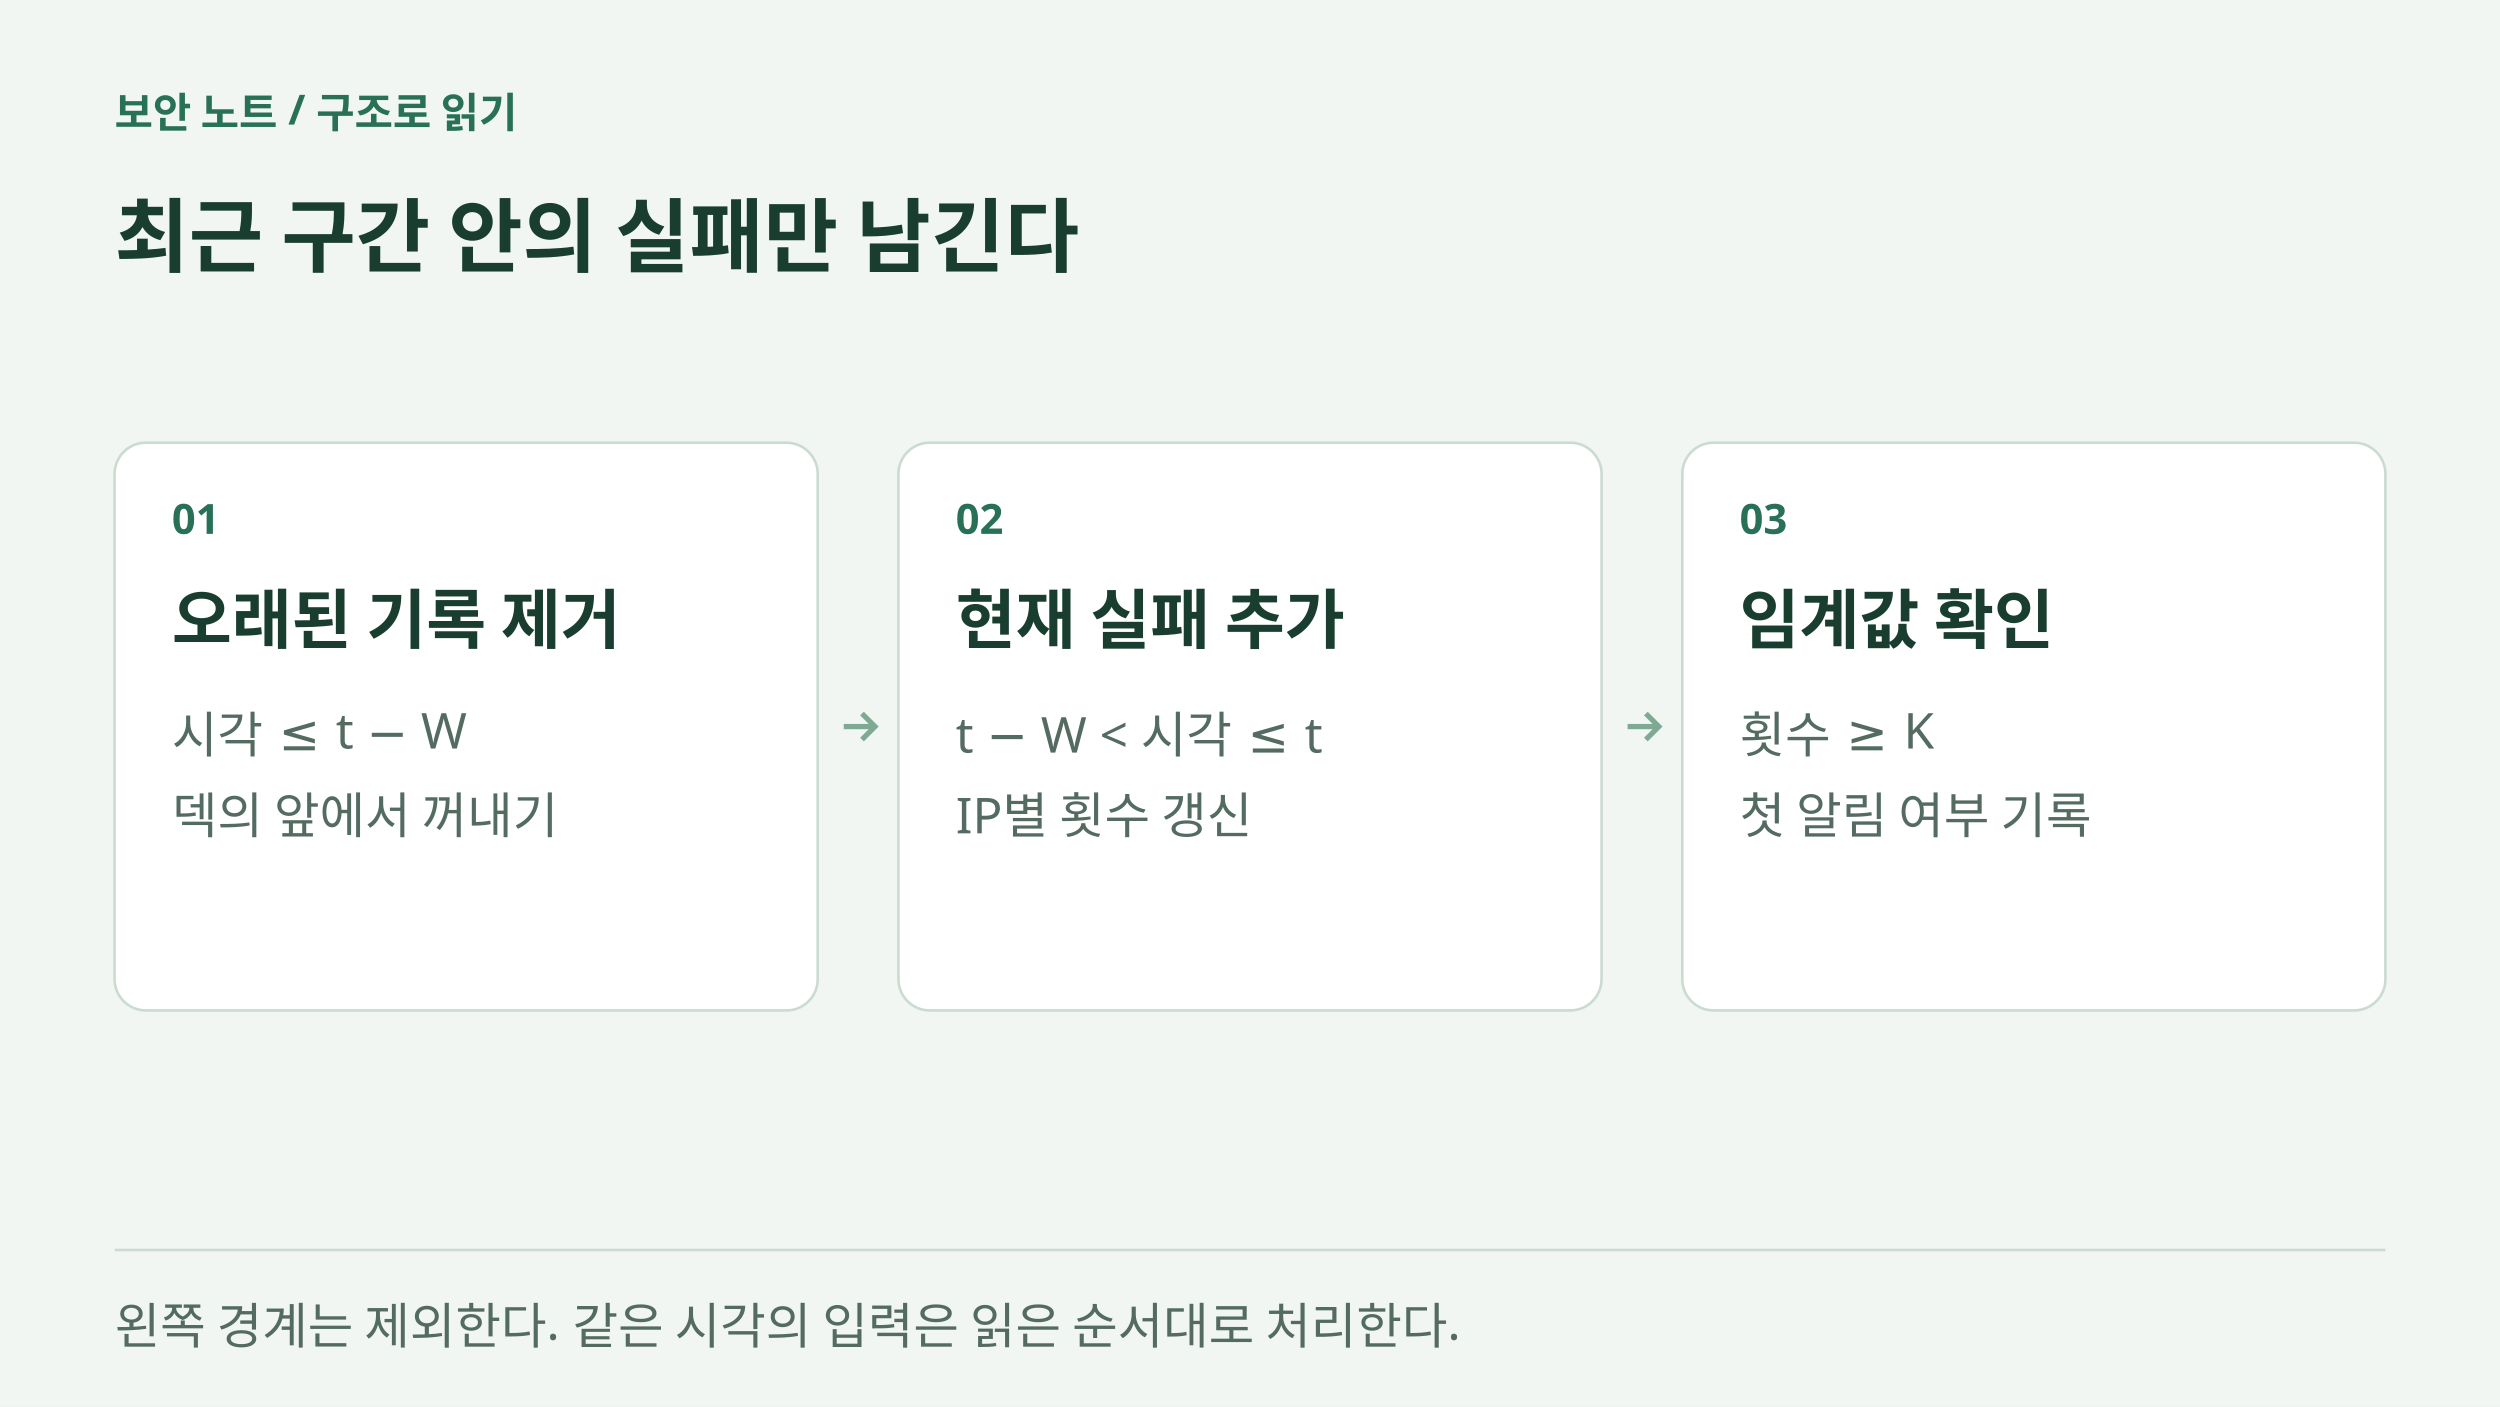
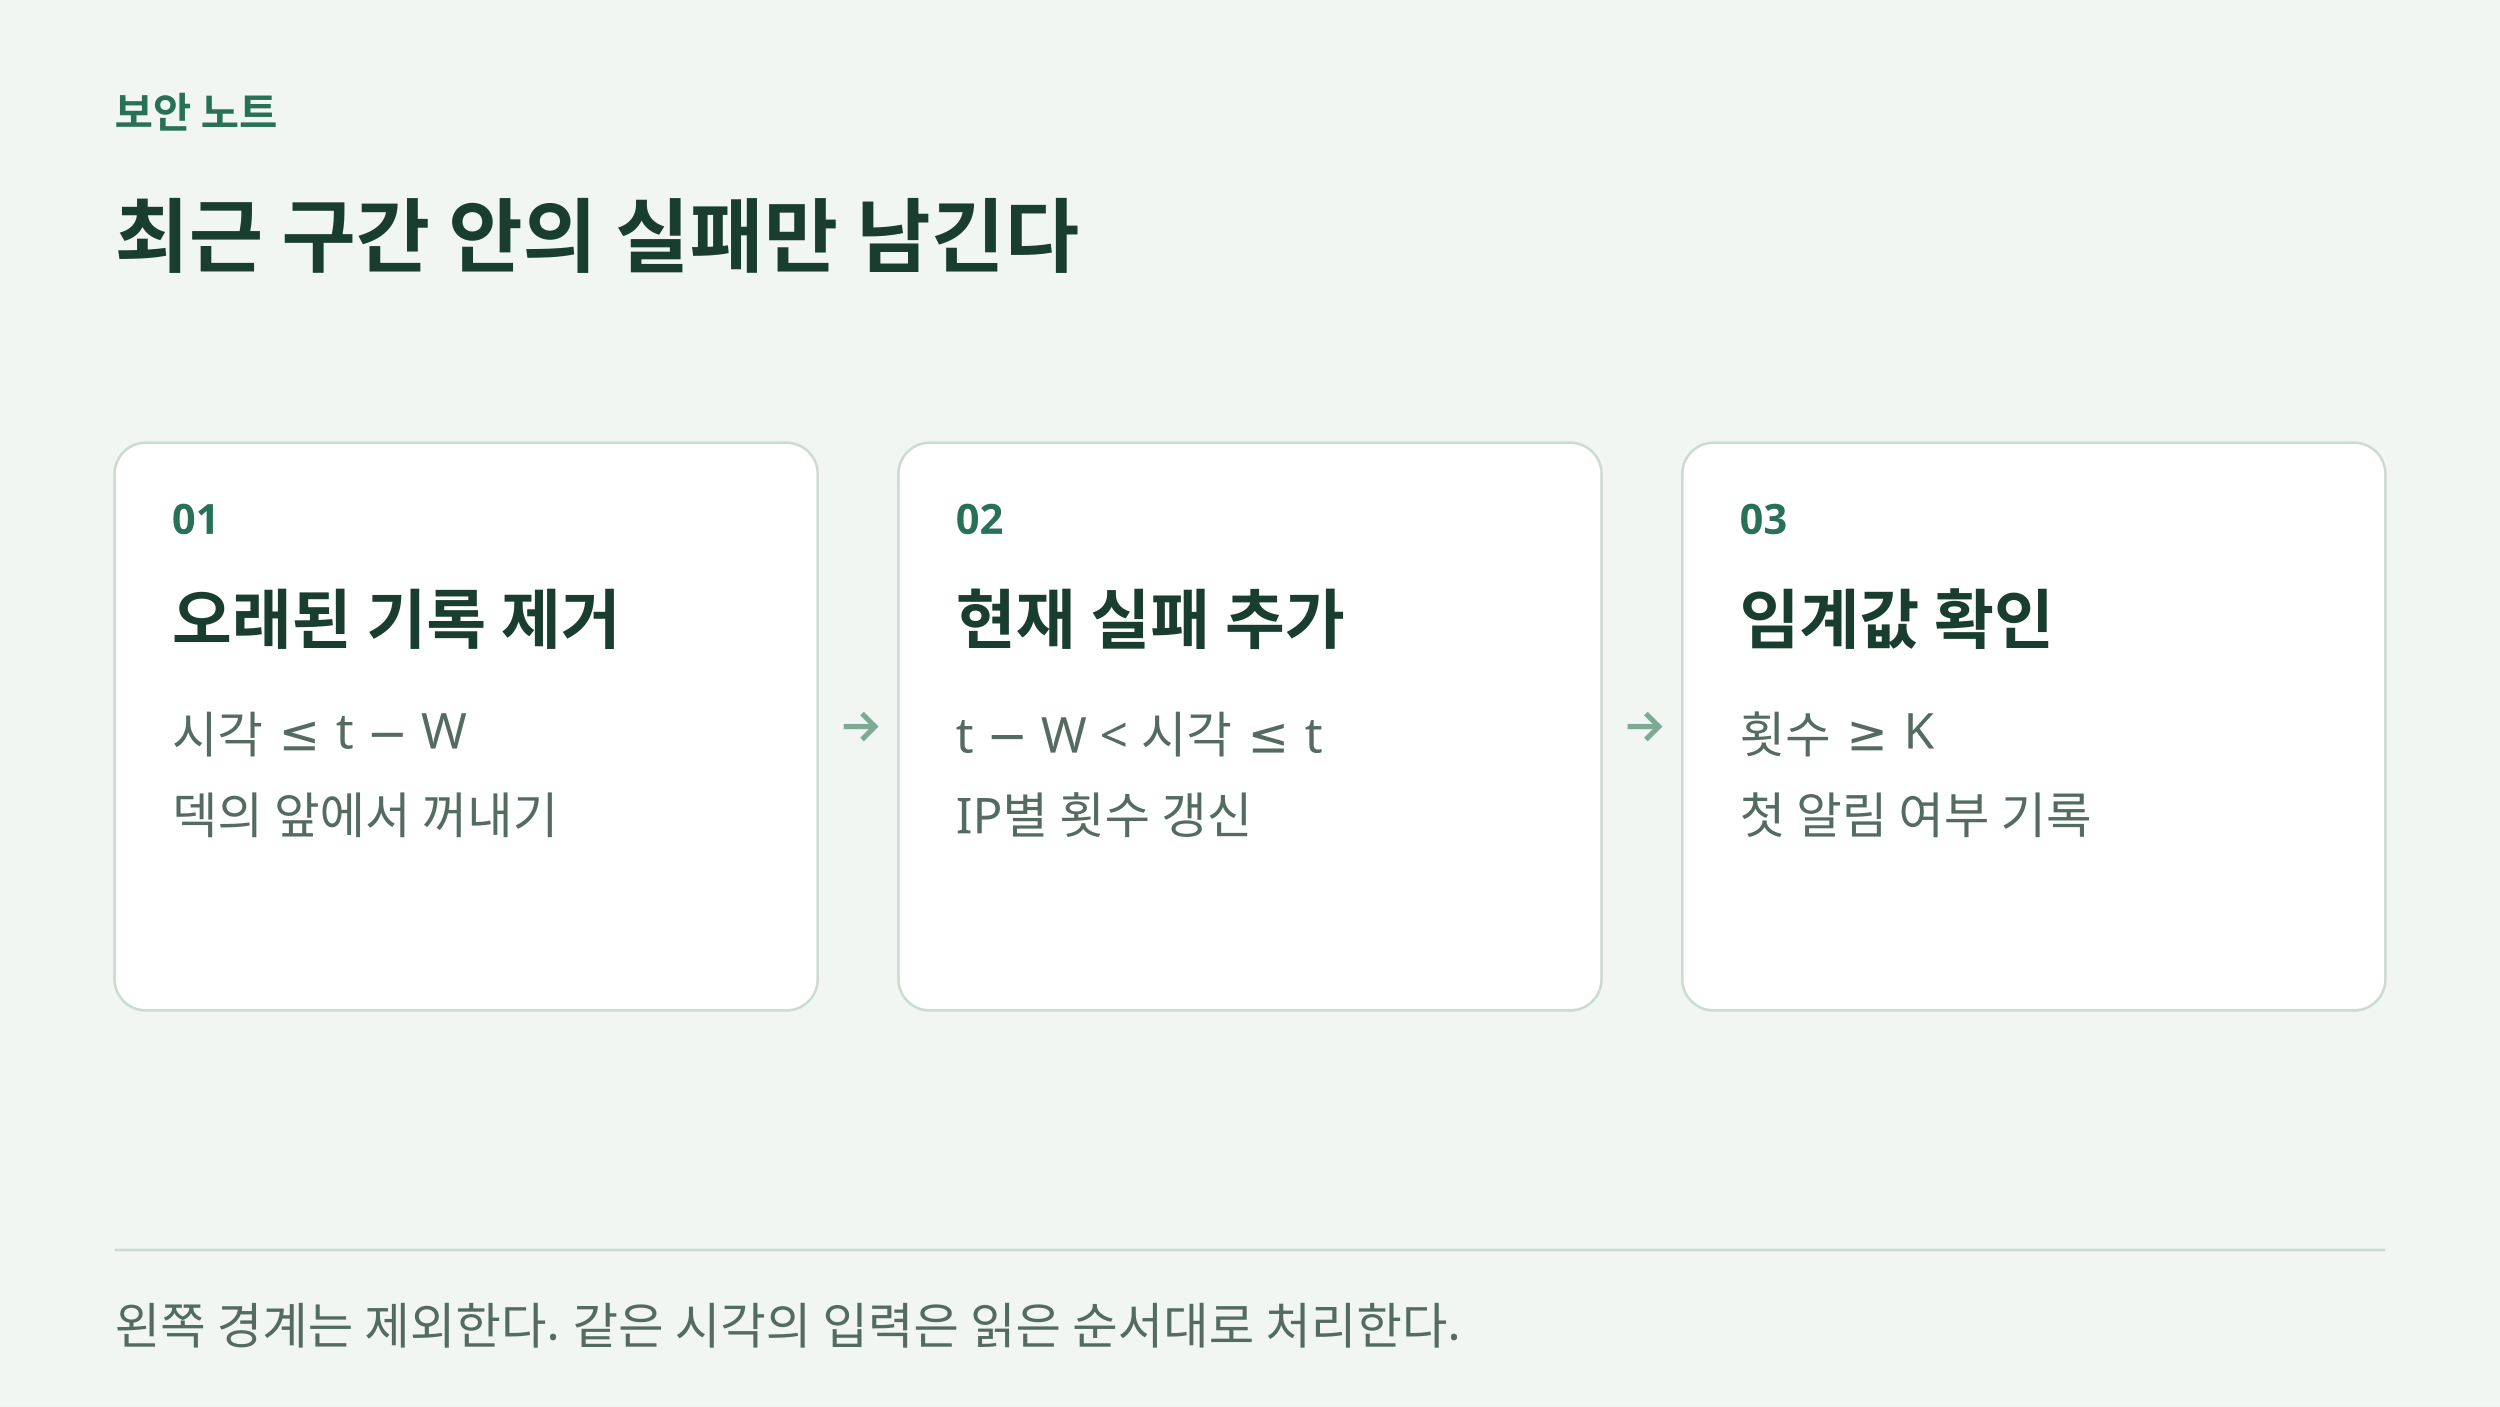
<svg xmlns="http://www.w3.org/2000/svg" width="960" height="540" viewBox="0 0 960 540" role="img" aria-labelledby="title desc">
  <rect width="960" height="540" fill="#f1f6f2" />
  <g font-family="'Malgun Gothic','Noto Sans KR',sans-serif">
-     <text x="44" y="49" font-size="16" fill="#287056" font-weight="700">보안 노트  /  구조로 읽기</text>
+     <text x="44" y="49" font-size="16" fill="#287056" font-weight="700">보안 노트</text>
    <text x="44" y="102" font-size="31" fill="#193e2f" font-weight="700">최근 구간 안의 실패만 남긴다</text>
    <rect x="44" y="170" width="270" height="218" rx="12" fill="#fff" stroke="#cadbd1" />
    <text x="66" y="205" font-size="16" fill="#287056" font-weight="700">01</text>
    <text x="66" y="247" font-size="25" fill="#193e2f" font-weight="700">오래된 기록 제거</text>
    <text x="66" y="289" font-size="19" fill="#536b60" font-weight="400">시각 ≤ t − W</text>
    <text x="66" y="320" font-size="19" fill="#536b60" font-weight="400">덱의 앞에서 꺼내기</text>
    <path d="M324 279h12m-5-5 5 5-5 5" stroke="#7eaa93" stroke-width="2" fill="none" />
    <rect x="345" y="170" width="270" height="218" rx="12" fill="#fff" stroke="#cadbd1" />
    <text x="367" y="205" font-size="16" fill="#287056" font-weight="700">02</text>
    <text x="367" y="247" font-size="25" fill="#193e2f" font-weight="700">현재 실패 추가</text>
    <text x="367" y="289" font-size="19" fill="#536b60" font-weight="400">t − W &lt; 시각 ≤ t</text>
    <text x="367" y="320" font-size="19" fill="#536b60" font-weight="400">IP별 횟수 갱신</text>
    <path d="M625 279h12m-5-5 5 5-5 5" stroke="#7eaa93" stroke-width="2" fill="none" />
    <rect x="646" y="170" width="270" height="218" rx="12" fill="#fff" stroke="#cadbd1" />
    <text x="668" y="205" font-size="16" fill="#287056" font-weight="700">03</text>
    <text x="668" y="247" font-size="25" fill="#193e2f" font-weight="700">임계값 확인</text>
    <text x="668" y="289" font-size="19" fill="#536b60" font-weight="400">횟수 ≥ K</text>
    <text x="668" y="320" font-size="19" fill="#536b60" font-weight="400">첫 알림 여부 기록</text>
    <path d="M44 480H916" stroke="#cadbd1" />
    <text x="44" y="516" font-size="19" fill="#536b60" font-weight="400">왼쪽 경계는 제외한다. 같은 시각의 입력은 읽은 순서대로 처리한다.</text>
  </g>
</svg>
